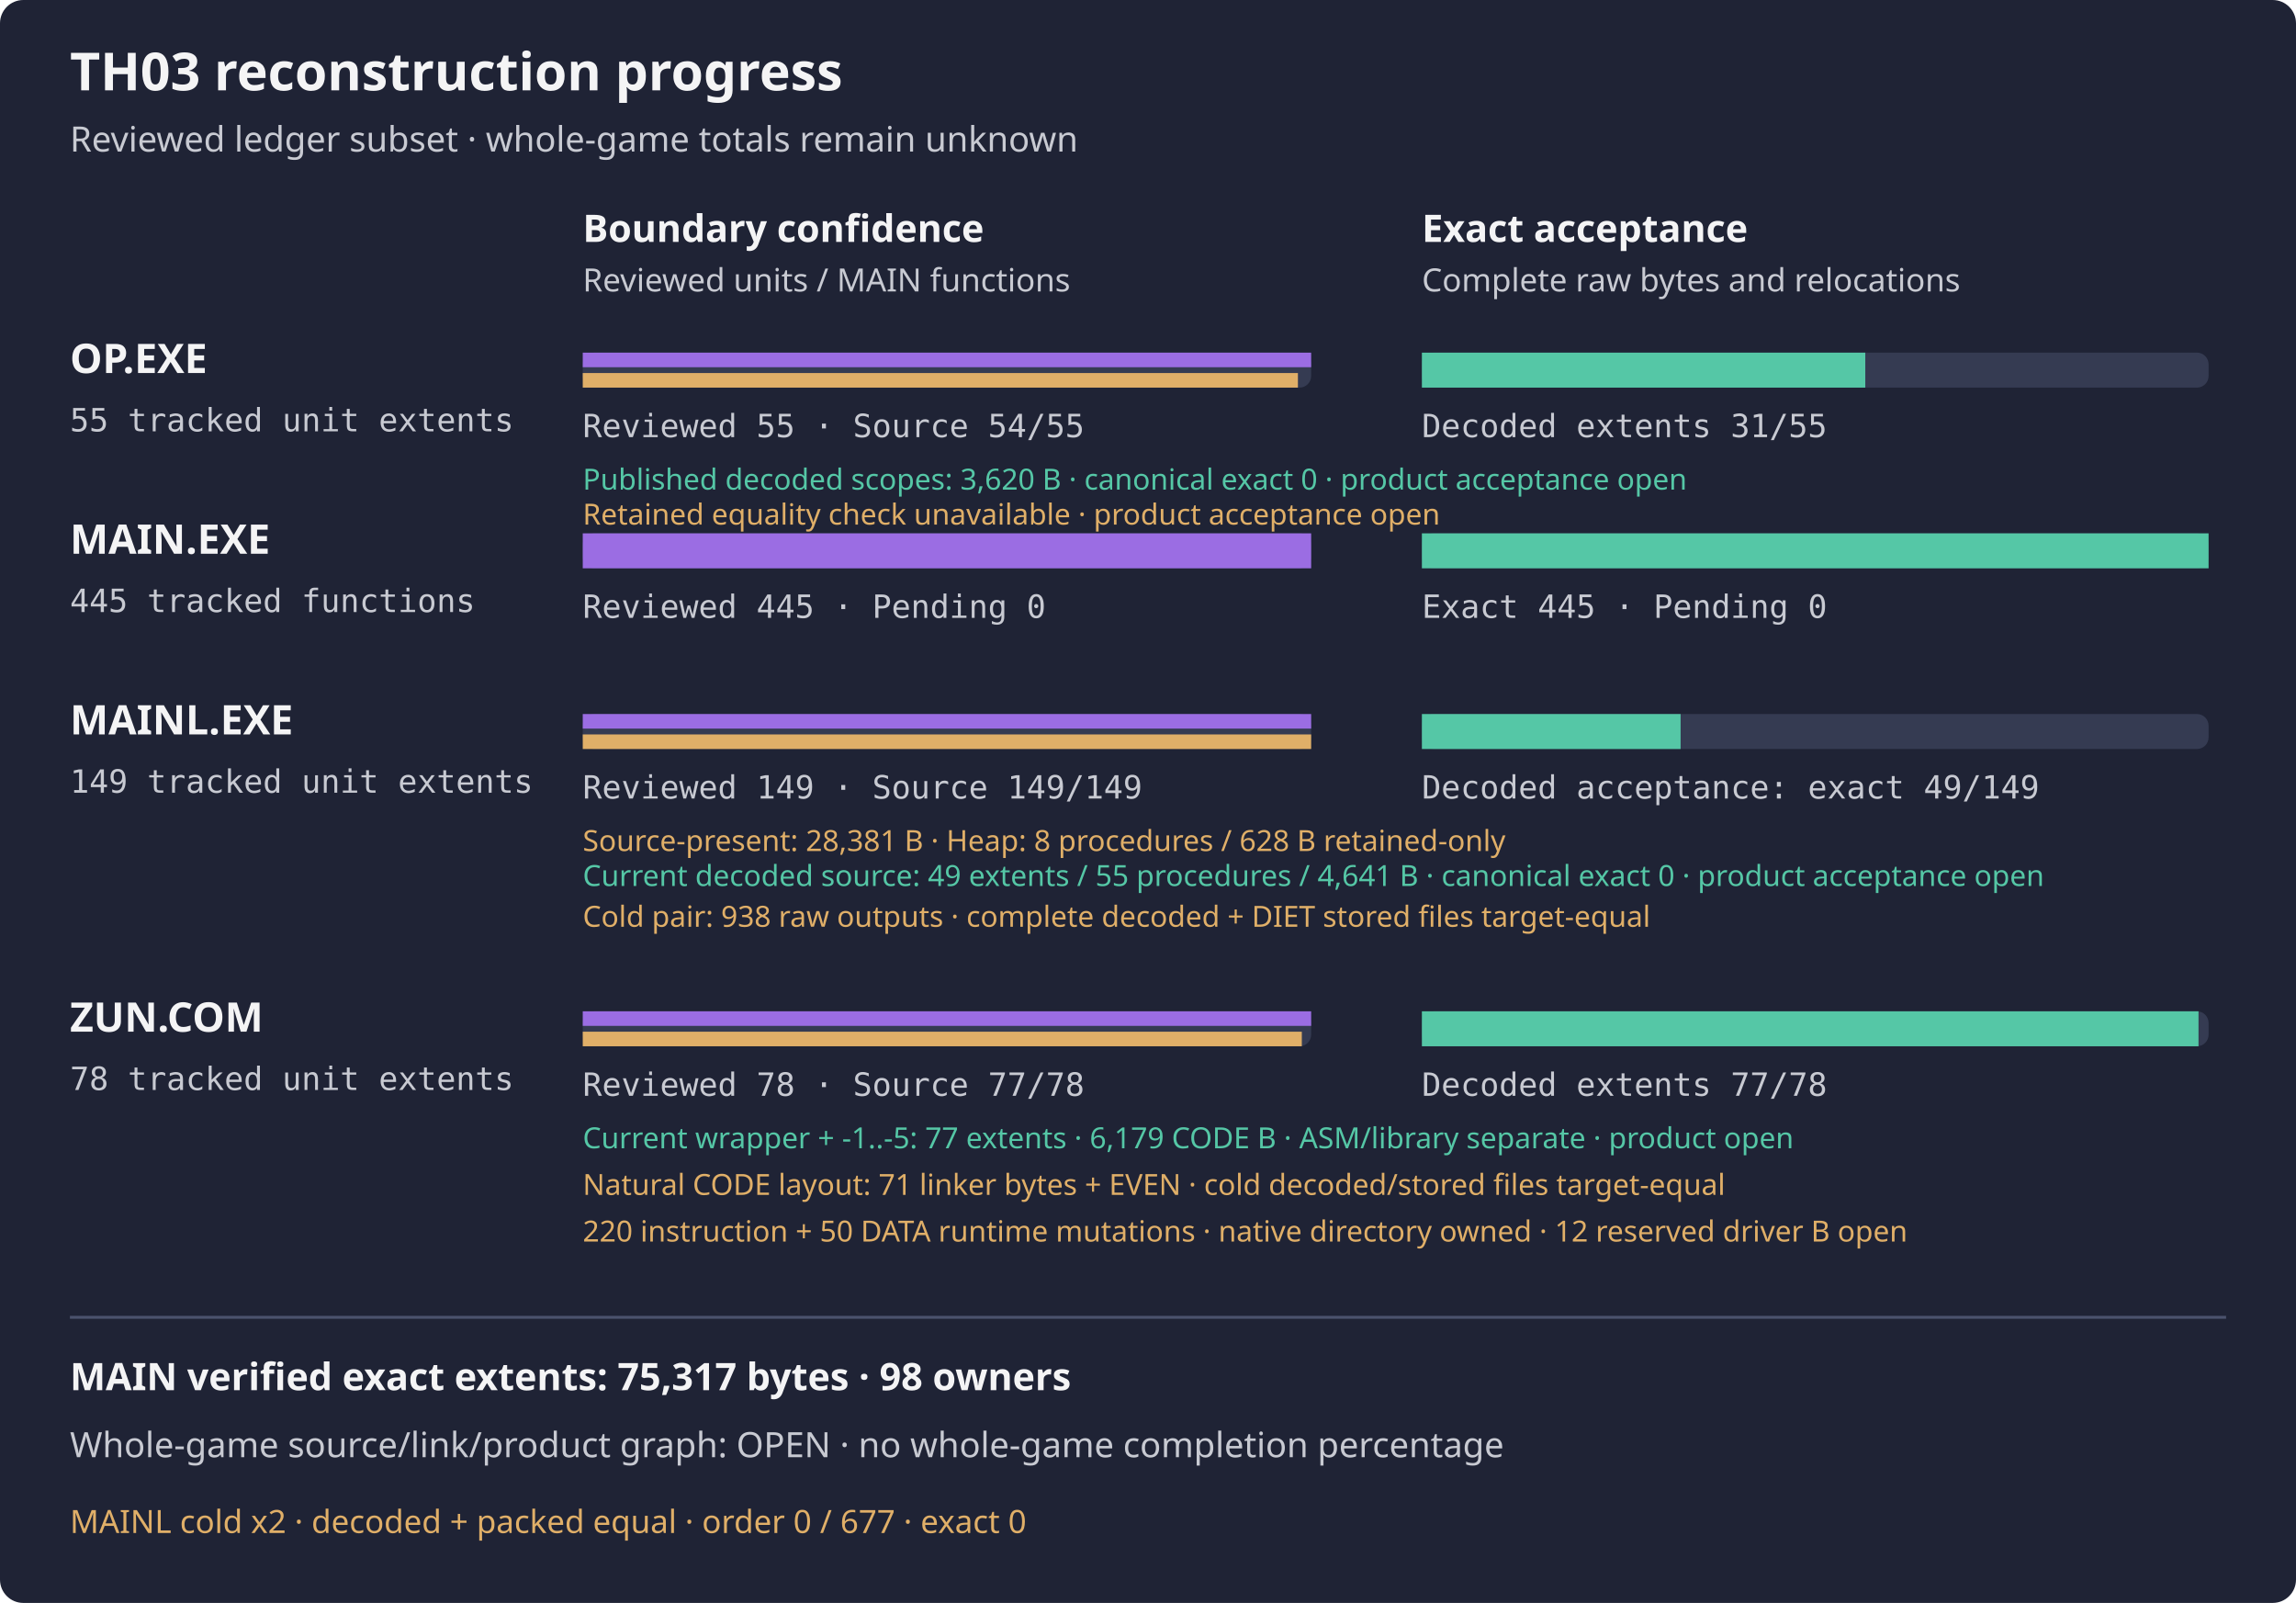
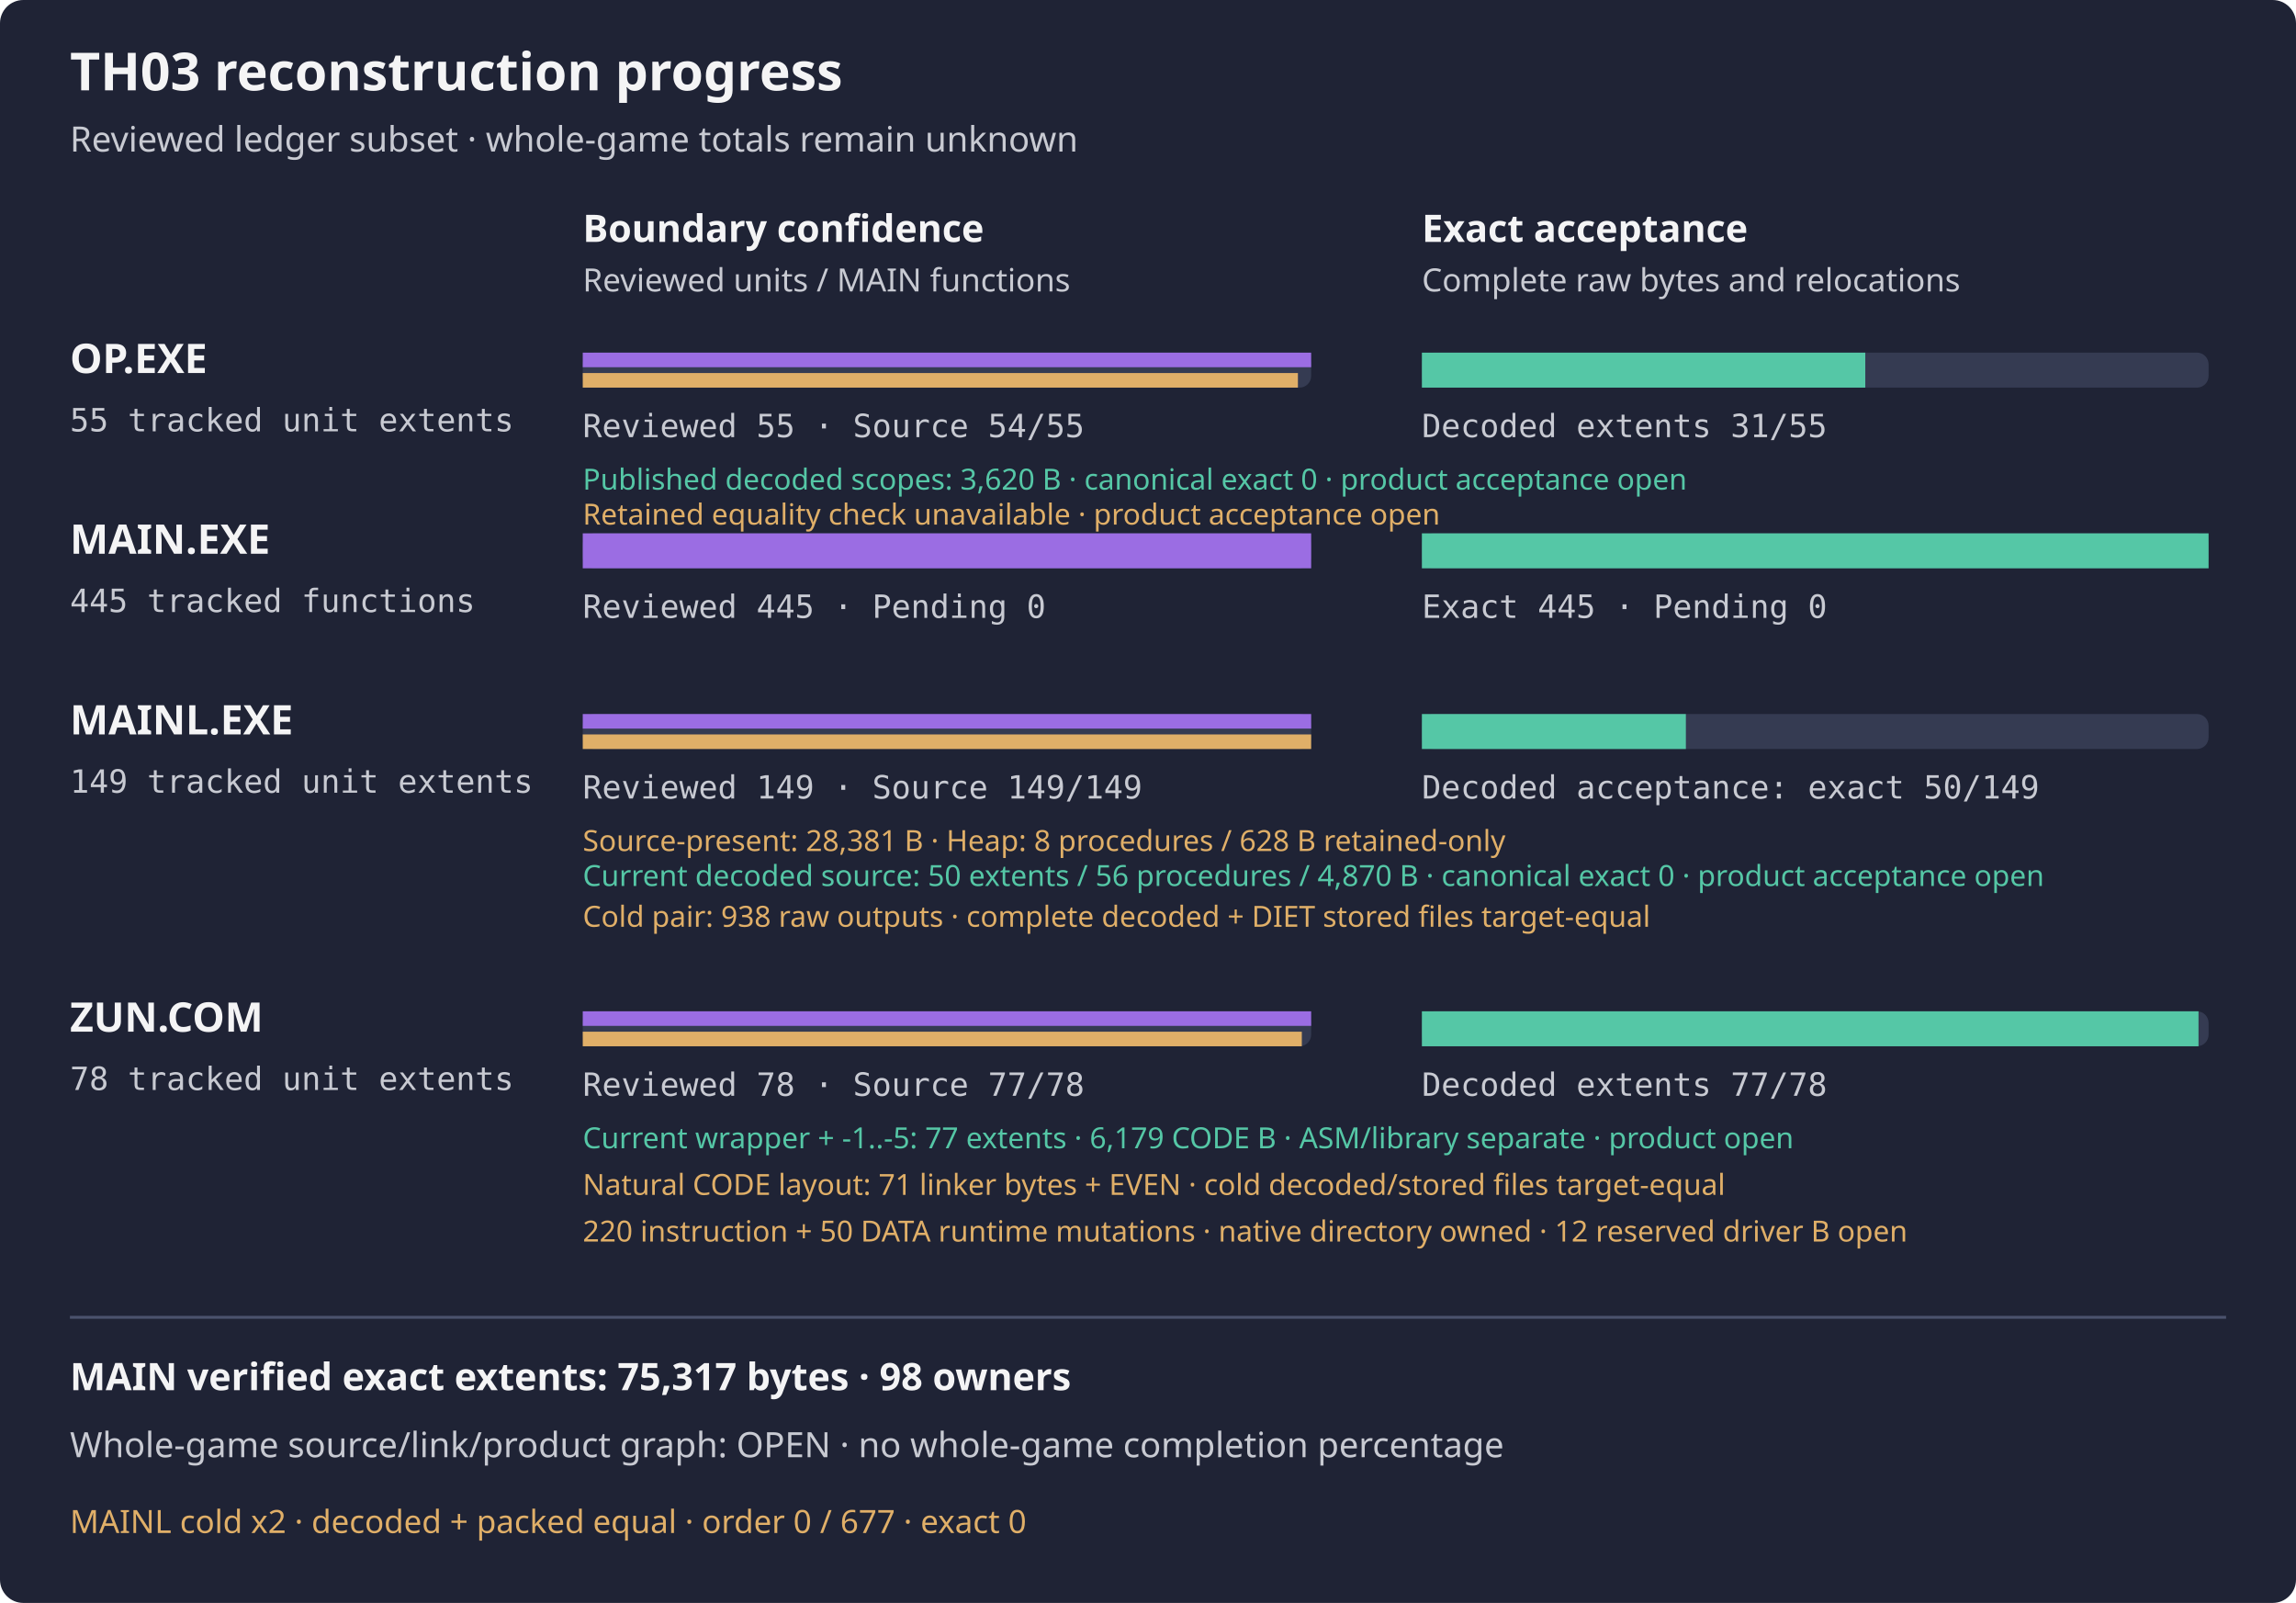
<svg xmlns="http://www.w3.org/2000/svg" width="788" height="550" viewBox="0 0 788 550" role="img" aria-label="TH03 reviewed subset reconstruction progress">
  <rect width="788" height="550" rx="8" fill="#1f2335" />
  <text x="24" y="31" fill="#f4f4f5" font-family="sans-serif" font-size="18" font-weight="600">TH03 reconstruction progress</text>
  <text x="24" y="52" fill="#c8cad2" font-family="sans-serif" font-size="12">Reviewed ledger subset · whole-game totals remain unknown</text>
  <text x="200" y="83" fill="#f4f4f5" font-family="sans-serif" font-size="13" font-weight="600">Boundary confidence</text>
  <text x="488" y="83" fill="#f4f4f5" font-family="sans-serif" font-size="13" font-weight="600">Exact acceptance</text>
  <text x="200" y="100" fill="#c8cad2" font-family="sans-serif" font-size="11">Reviewed units / MAIN functions</text>
  <text x="488" y="100" fill="#c8cad2" font-family="sans-serif" font-size="11">Complete raw bytes and relocations</text>
  <g aria-label="OP.EXE bars count tracked unit extents, not functions; source-present is not exact">
    <text x="24" y="128" fill="#f4f4f5" font-family="sans-serif" font-size="14" font-weight="600">OP.EXE</text>
    <text x="24" y="148" fill="#c8cad2" font-family="monospace" font-size="11">55 tracked unit extents</text>
    <rect x="200" y="121" width="250" height="12" rx="4" fill="#353b52" />
    <rect x="488" y="121" width="270" height="12" rx="4" fill="#353b52" />
    <rect x="200" y="121" width="250.00" height="5" fill="#9b6de3" />
    <rect x="200" y="128" width="245.45" height="5" fill="#e0af68" />
    <rect x="488" y="121" width="152.18" height="12" fill="#55c7a6" />
    <text x="200" y="150" fill="#c8cad2" font-family="monospace" font-size="11">Reviewed 55 · Source 54/55</text>
    <text x="488" y="150" fill="#c8cad2" font-family="monospace" font-size="11">Decoded extents 31/55</text>
  </g>
  <text x="200" y="168" fill="#55c7a6" font-family="sans-serif" font-size="10">Published decoded scopes: 3,620 B · canonical exact 0 · product acceptance open</text>
  <text x="200" y="180" fill="#e0af68" font-family="sans-serif" font-size="10">Retained equality check unavailable · product acceptance open</text>
  <text x="24" y="190" fill="#f4f4f5" font-family="sans-serif" font-size="14" font-weight="600">MAIN.EXE</text>
  <text x="24" y="210" fill="#c8cad2" font-family="monospace" font-size="11">445 tracked functions</text>
  <rect x="200" y="183" width="250" height="12" rx="4" fill="#353b52" />
  <rect x="488" y="183" width="270" height="12" rx="4" fill="#353b52" />
  <rect x="200" y="183" width="250.00" height="12" fill="#9b6de3" />
  <rect x="488" y="183" width="270.00" height="12" fill="#55c7a6" />
  <text x="200" y="212" fill="#c8cad2" font-family="monospace" font-size="11">Reviewed 445 · Pending 0</text>
  <text x="488" y="212" fill="#c8cad2" font-family="monospace" font-size="11">Exact 445 · Pending 0</text>
  <g aria-label="MAINL bars count tracked unit extents, not functions; source-present is not exact">
    <text x="24" y="252" fill="#f4f4f5" font-family="sans-serif" font-size="14" font-weight="600">MAINL.EXE</text>
    <text x="24" y="272" fill="#c8cad2" font-family="monospace" font-size="11">149 tracked unit extents</text>
    <rect x="200" y="245" width="250" height="12" rx="4" fill="#353b52" />
    <rect x="488" y="245" width="270" height="12" rx="4" fill="#353b52" />
    <rect x="200" y="245" width="250.00" height="5" fill="#9b6de3" />
    <rect x="200" y="252" width="250.00" height="5" fill="#e0af68" />
-     <rect x="488" y="245" width="88.79" height="12" fill="#55c7a6" />
+     <rect x="488" y="245" width="90.60" height="12" fill="#55c7a6" />
    <text x="200" y="274" fill="#c8cad2" font-family="monospace" font-size="11">Reviewed 149 · Source 149/149</text>
-     <text x="488" y="274" fill="#c8cad2" font-family="monospace" font-size="11">Decoded acceptance: exact 49/149</text>
+     <text x="488" y="274" fill="#c8cad2" font-family="monospace" font-size="11">Decoded acceptance: exact 50/149</text>
    <text x="200" y="292" fill="#e0af68" font-family="sans-serif" font-size="10">Source-present: 28,381 B · Heap: 8 procedures / 628 B retained-only</text>
  </g>
-   <text x="200" y="304" fill="#55c7a6" font-family="sans-serif" font-size="10">Current decoded source: 49 extents / 55 procedures / 4,641 B · canonical exact 0 · product acceptance open</text>
+   <text x="200" y="304" fill="#55c7a6" font-family="sans-serif" font-size="10">Current decoded source: 50 extents / 56 procedures / 4,870 B · canonical exact 0 · product acceptance open</text>
  <text x="200" y="318" fill="#e0af68" font-family="sans-serif" font-size="10">Cold pair: 938 raw outputs · complete decoded + DIET stored files target-equal</text>
  <g aria-label="ZUN.COM bars count tracked unit extents, not functions; source-present is not exact">
    <text x="24" y="354" fill="#f4f4f5" font-family="sans-serif" font-size="14" font-weight="600">ZUN.COM</text>
    <text x="24" y="374" fill="#c8cad2" font-family="monospace" font-size="11">78 tracked unit extents</text>
    <rect x="200" y="347" width="250" height="12" rx="4" fill="#353b52" />
    <rect x="488" y="347" width="270" height="12" rx="4" fill="#353b52" />
    <rect x="200" y="347" width="250.00" height="5" fill="#9b6de3" />
    <rect x="200" y="354" width="246.79" height="5" fill="#e0af68" />
    <rect x="488" y="347" width="266.54" height="12" fill="#55c7a6" />
    <text x="200" y="376" fill="#c8cad2" font-family="monospace" font-size="11">Reviewed 78 · Source 77/78</text>
    <text x="488" y="376" fill="#c8cad2" font-family="monospace" font-size="11">Decoded extents 77/78</text>
  </g>
  <text x="200" y="394" fill="#55c7a6" font-family="sans-serif" font-size="10">Current wrapper + -1..-5: 77 extents · 6,179 CODE B · ASM/library separate · product open</text>
  <text x="200" y="410" fill="#e0af68" font-family="sans-serif" font-size="10">Natural CODE layout: 71 linker bytes + EVEN · cold decoded/stored files target-equal</text>
  <text x="200" y="426" fill="#e0af68" font-family="sans-serif" font-size="10">220 instruction + 50 DATA runtime mutations · native directory owned · 12 reserved driver B open</text>
  <path d="M24 452 H764" stroke="#4b526d" />
  <text x="24" y="477" fill="#f4f4f5" font-family="sans-serif" font-size="13" font-weight="600">MAIN verified exact extents: 75,317 bytes · 98 owners</text>
  <text x="24" y="500" fill="#c8cad2" font-family="sans-serif" font-size="12">Whole-game source/link/product graph: OPEN · no whole-game completion percentage</text>
  <text x="24" y="526" fill="#e0af68" font-family="sans-serif" font-size="11">MAINL cold x2 · decoded + packed equal · order 0 / 677 · exact 0</text>
</svg>
